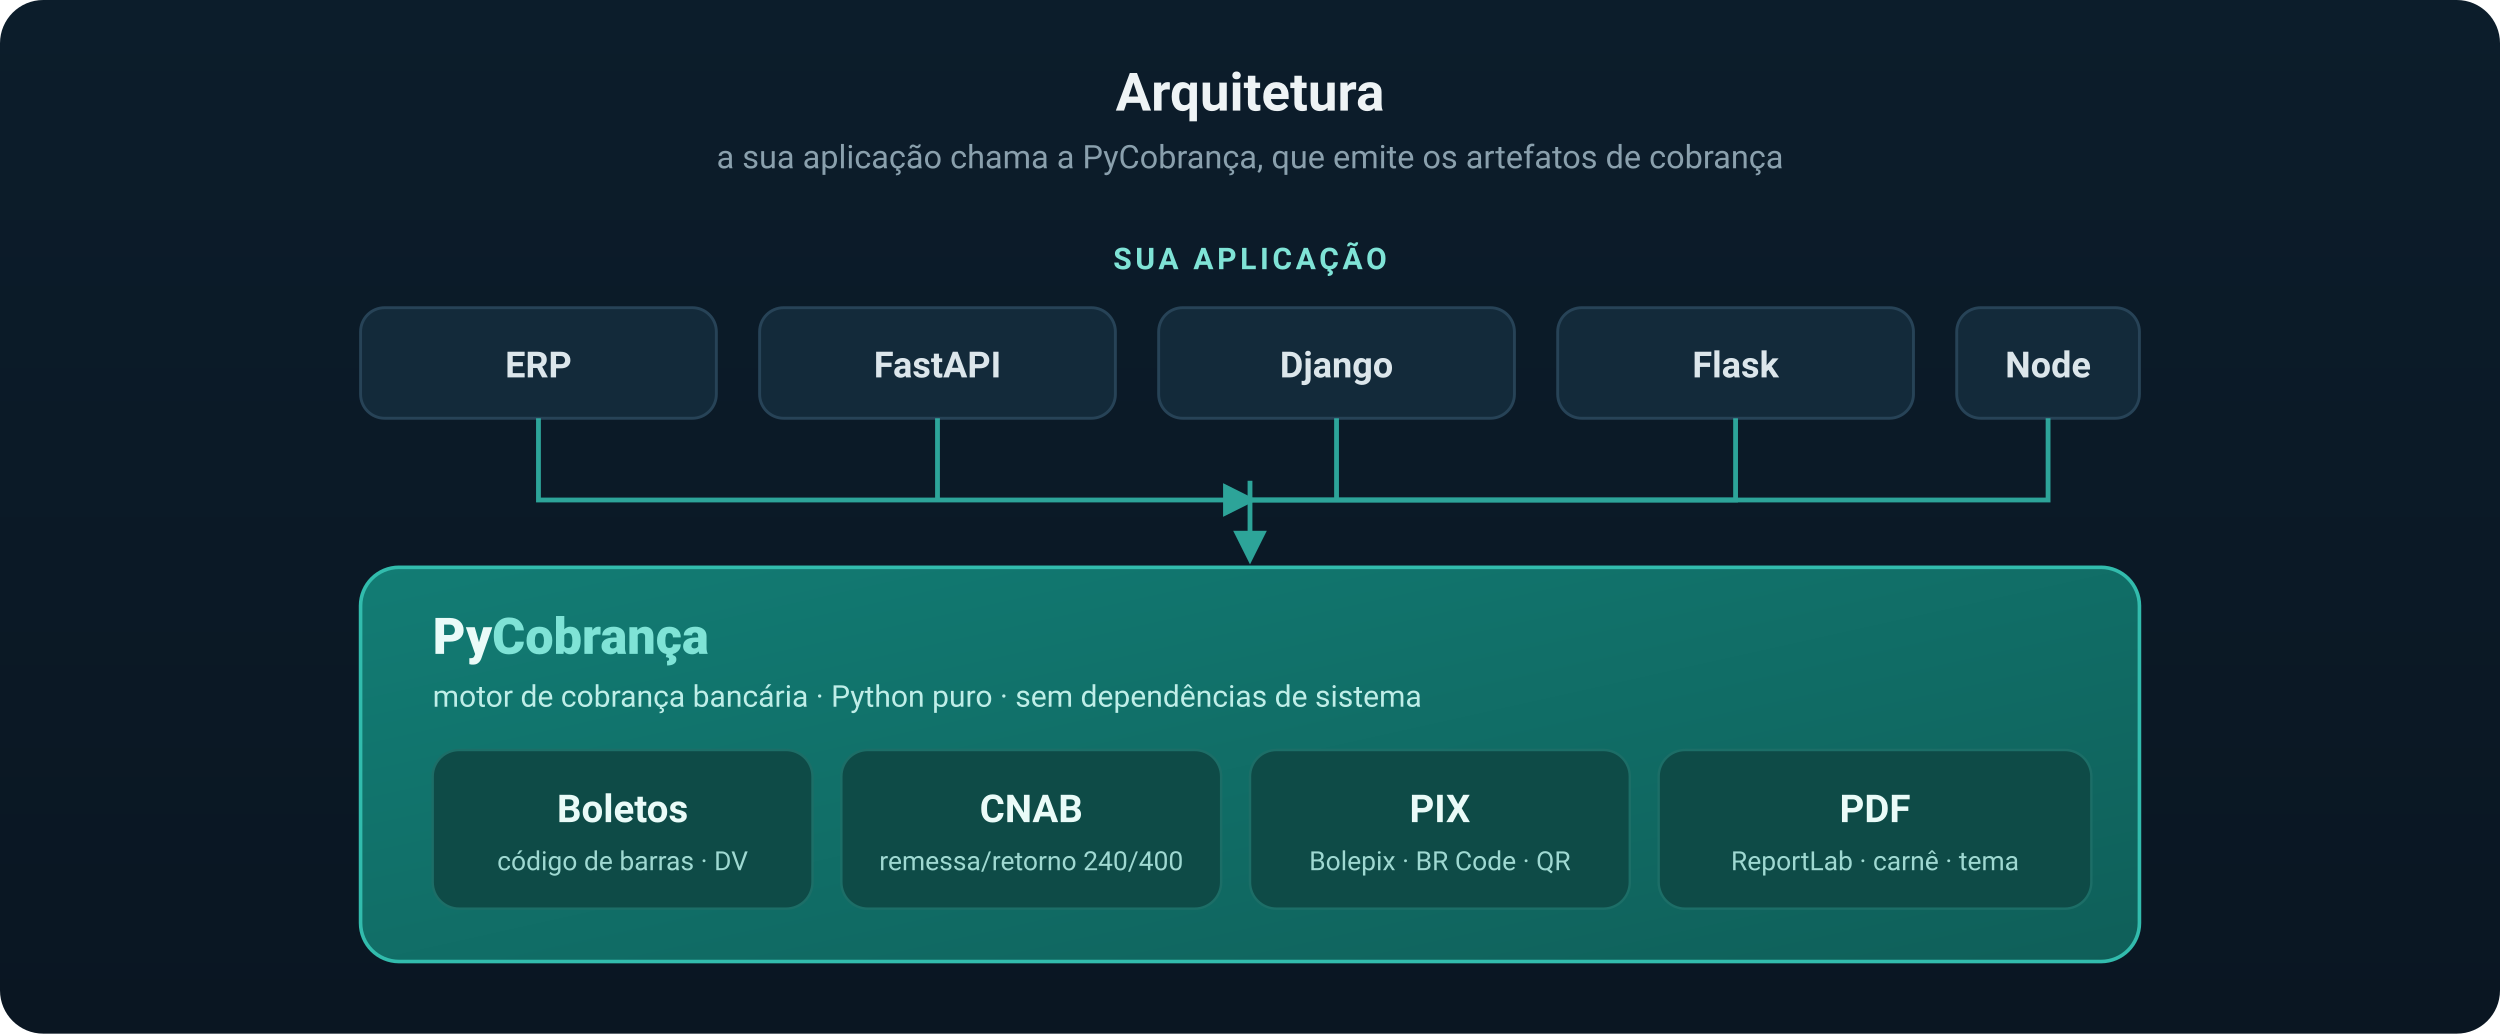
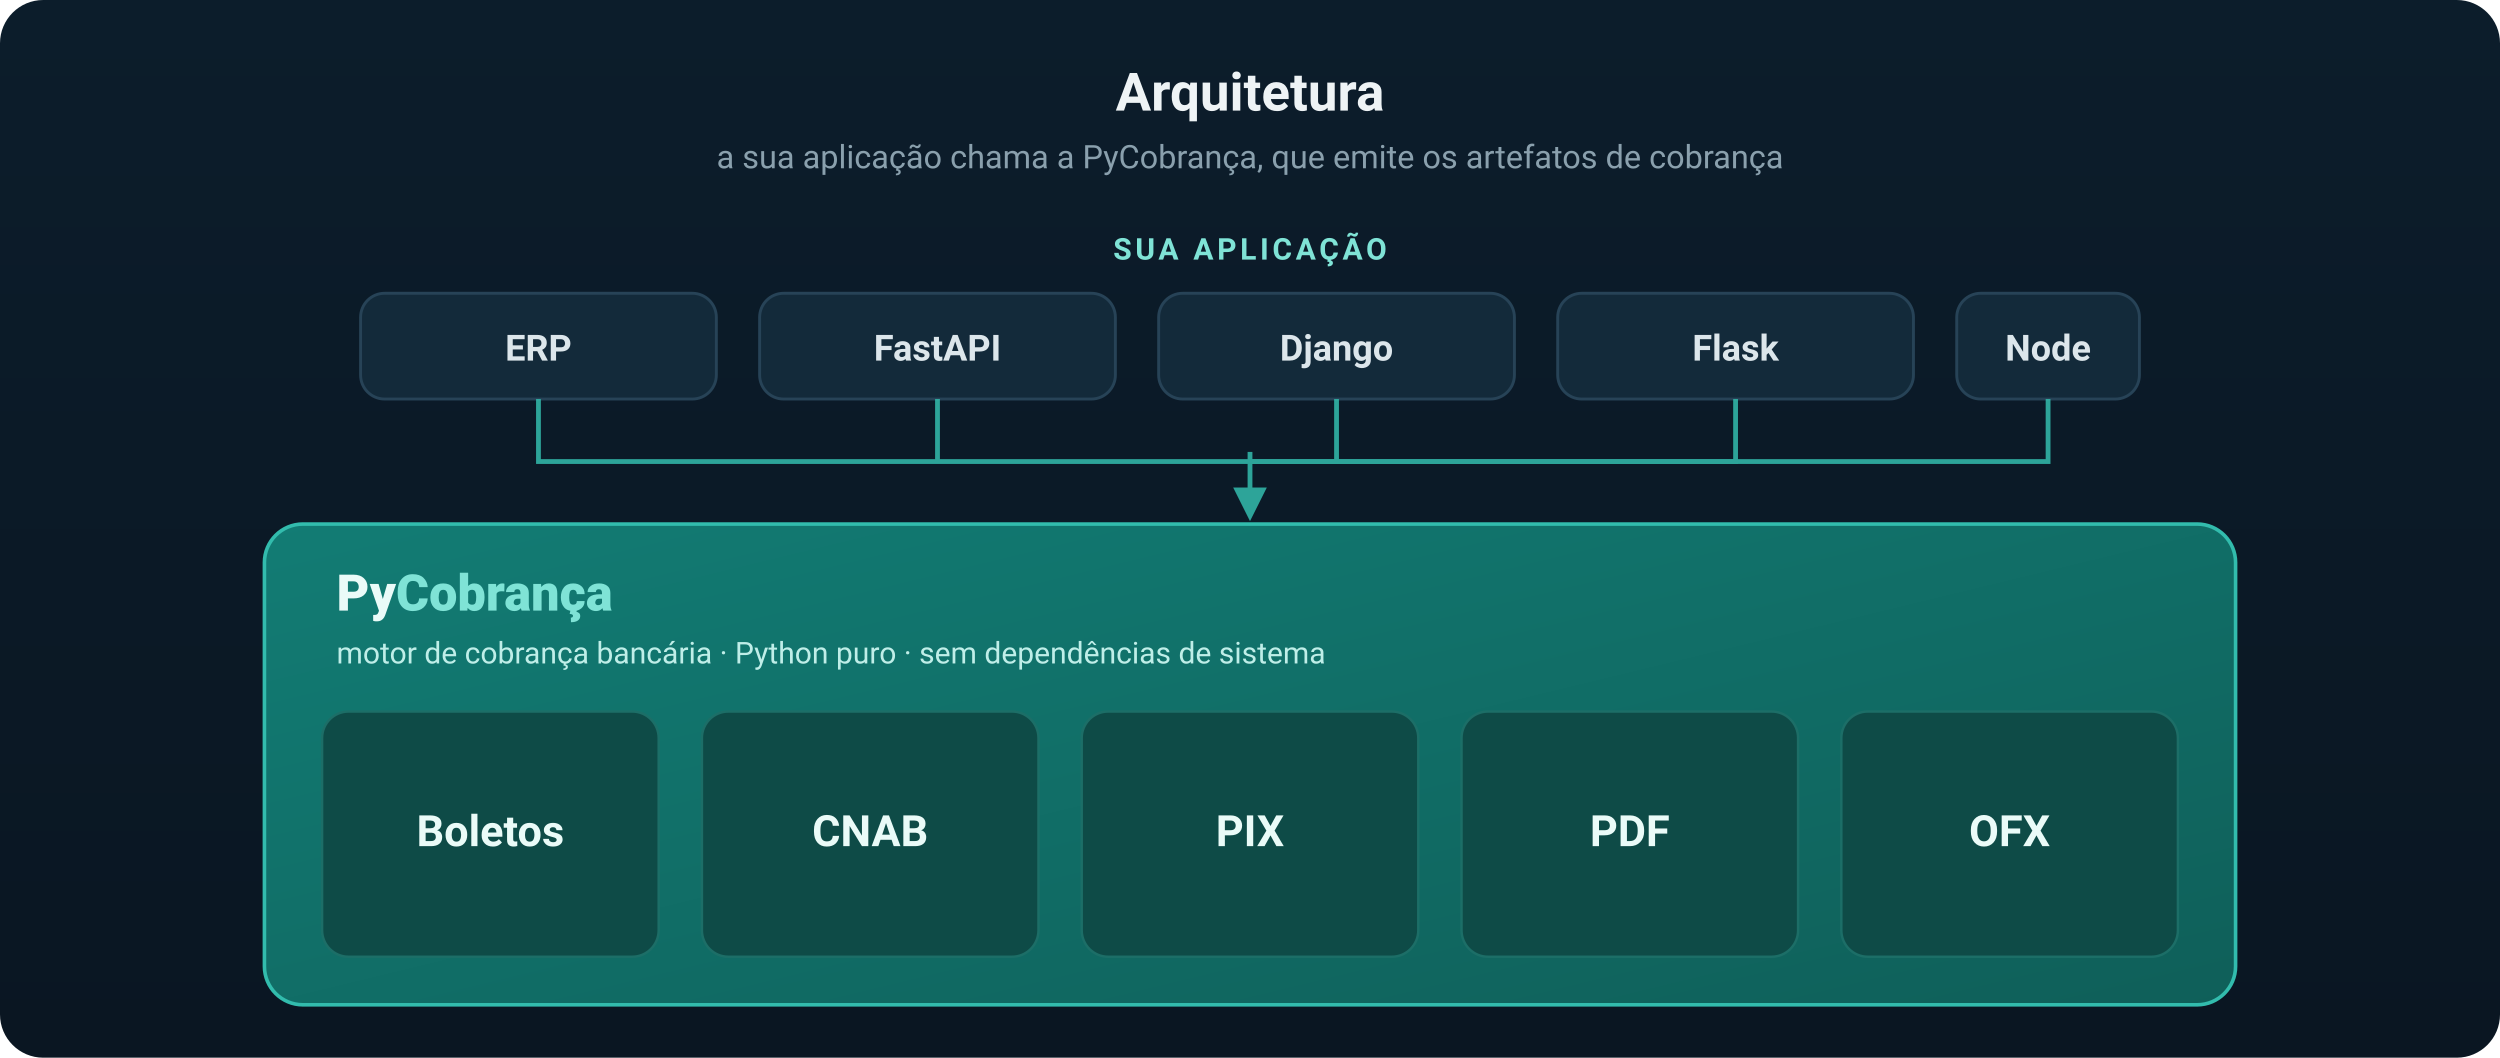
- <svg xmlns="http://www.w3.org/2000/svg" viewBox="0 0 1040 430" width="1040" height="430" font-family="'Segoe UI',Roboto,Helvetica,Arial,sans-serif" role="img" aria-label="Arquitetura da PyCobrança: ERPs e frameworks consomem a PyCobrança, que emite boletos, CNAB, PIX e PDF.">
+ <svg xmlns="http://www.w3.org/2000/svg" viewBox="0 0 1040 440" width="1040" height="440" font-family="'Segoe UI',Roboto,Helvetica,Arial,sans-serif" role="img" aria-label="Arquitetura da PyCobrança: a sua aplicação chama a PyCobrança, que emite boletos, CNAB, PIX, PDF e lê extratos OFX.">
  <defs>
    <linearGradient id="bg" x1="0" y1="0" x2="0" y2="1">
      <stop offset="0" stop-color="#0C1D2B" />
      <stop offset="1" stop-color="#0A1622" />
    </linearGradient>
    <linearGradient id="core" x1="0" y1="0" x2="1" y2="1">
      <stop offset="0" stop-color="#127C74" />
      <stop offset="1" stop-color="#0F5F59" />
    </linearGradient>
    <marker id="arrow" viewBox="0 0 10 10" refX="8" refY="5" markerWidth="7" markerHeight="7" orient="auto-start-reverse">
      <path d="M0 0 L10 5 L0 10 z" fill="#32BCAD" />
    </marker>
  </defs>
-   <rect x="0" y="0" width="1040" height="430" rx="18" fill="url(#bg)" />
+   <rect x="0" y="0" width="1040" height="440" rx="18" fill="url(#bg)" />
  <text x="520" y="46" text-anchor="middle" fill="#EEF3F5" font-size="22" font-weight="700">Arquitetura</text>
  <text x="520" y="70" text-anchor="middle" fill="#8AA0AD" font-size="13.5">a sua aplicação chama a PyCobrança, que emite os artefatos de cobrança</text>
-   <text x="520" y="112" text-anchor="middle" fill="#7FE3D6" font-size="12.5" font-weight="700" letter-spacing="1.5">SUA APLICAÇÃO</text>
+   <text x="520" y="108" text-anchor="middle" fill="#7FE3D6" font-size="12.5" font-weight="700" letter-spacing="1.5">SUA APLICAÇÃO</text>
  <g fill="#132A3A" stroke="#274357" stroke-width="1.2">
-     <rect x="150" y="128" width="148" height="46" rx="10" />
-     <rect x="316" y="128" width="148" height="46" rx="10" />
-     <rect x="482" y="128" width="148" height="46" rx="10" />
-     <rect x="648" y="128" width="148" height="46" rx="10" />
-     <rect x="814" y="128" width="76" height="46" rx="10" />
+     <rect x="150" y="122" width="148" height="44" rx="10" />
+     <rect x="316" y="122" width="148" height="44" rx="10" />
+     <rect x="482" y="122" width="148" height="44" rx="10" />
+     <rect x="648" y="122" width="148" height="44" rx="10" />
+     <rect x="814" y="122" width="76" height="44" rx="10" />
  </g>
  <g fill="#DCE6EB" font-size="15" text-anchor="middle" font-weight="600">
-     <text x="224" y="157">ERP</text>
-     <text x="390" y="157">FastAPI</text>
-     <text x="556" y="157">Django</text>
-     <text x="722" y="157">Flask</text>
-     <text x="852" y="157">Node</text>
+     <text x="224" y="150">ERP</text>
+     <text x="390" y="150">FastAPI</text>
+     <text x="556" y="150">Django</text>
+     <text x="722" y="150">Flask</text>
+     <text x="852" y="150">Node</text>
  </g>
  <g stroke="#32BCAD" stroke-width="2" fill="none" opacity="0.85">
-     <path d="M224 174 L224 208 L520 208" marker-end="url(#arrow)" />
-     <path d="M390 174 L390 208" />
-     <path d="M556 174 L556 208" />
-     <path d="M722 174 L722 208 L520 208" />
-     <path d="M852 174 L852 208 L520 208" />
-     <path d="M520 200 L520 232" marker-end="url(#arrow)" />
+     <path d="M224 166 L224 192 L520 192" />
+     <path d="M390 166 L390 192" />
+     <path d="M556 166 L556 192" />
+     <path d="M722 166 L722 192 L520 192" />
+     <path d="M852 166 L852 192 L520 192" />
+     <path d="M520 188 L520 214" marker-end="url(#arrow)" />
  </g>
-   <rect x="150" y="236" width="740" height="164" rx="16" fill="url(#core)" stroke="#32BCAD" stroke-width="1.5" />
-   <text x="180" y="272" fill="#EAFBF8" font-size="21" font-weight="800">Py<tspan fill="#7FE3D6">Cobrança</tspan>
+   <rect x="110" y="218" width="820" height="200" rx="16" fill="url(#core)" stroke="#32BCAD" stroke-width="1.5" />
+   <text x="140" y="254" fill="#EAFBF8" font-size="21" font-weight="800">Py<tspan fill="#7FE3D6">Cobrança</tspan>
  </text>
-   <text x="180" y="294" fill="#Bfeee8" font-size="12.5">motor de cobrança bancária · Python puro · sem dependências de sistema</text>
+   <text x="140" y="276" fill="#Bfeee8" font-size="12.5">motor de cobrança bancária · Python puro · sem dependências de sistema</text>
  <g>
-     <rect x="180" y="312" width="158" height="66" rx="11" fill="#0E4B47" stroke="#1C6E67" stroke-width="1" />
-     <rect x="350" y="312" width="158" height="66" rx="11" fill="#0E4B47" stroke="#1C6E67" stroke-width="1" />
-     <rect x="520" y="312" width="158" height="66" rx="11" fill="#0E4B47" stroke="#1C6E67" stroke-width="1" />
-     <rect x="690" y="312" width="180" height="66" rx="11" fill="#0E4B47" stroke="#1C6E67" stroke-width="1" />
+     <rect x="134" y="296" width="140" height="102" rx="11" fill="#0E4B47" stroke="#1C6E67" stroke-width="1" />
+     <rect x="292" y="296" width="140" height="102" rx="11" fill="#0E4B47" stroke="#1C6E67" stroke-width="1" />
+     <rect x="450" y="296" width="140" height="102" rx="11" fill="#0E4B47" stroke="#1C6E67" stroke-width="1" />
+     <rect x="608" y="296" width="140" height="102" rx="11" fill="#0E4B47" stroke="#1C6E67" stroke-width="1" />
+     <rect x="766" y="296" width="140" height="102" rx="11" fill="#0E4B47" stroke="#1C6E67" stroke-width="1" />
  </g>
-   <g text-anchor="middle" fill="#EAFBF8">
-     <text x="259" y="342" font-size="16" font-weight="700">Boletos</text>
-     <text x="259" y="362" font-size="11" fill="#9FD9D2">código de barras · DV</text>
-     <text x="429" y="342" font-size="16" font-weight="700">CNAB</text>
-     <text x="429" y="362" font-size="11" fill="#9FD9D2">remessa/retorno 240/400</text>
-     <text x="599" y="342" font-size="16" font-weight="700">PIX</text>
-     <text x="599" y="362" font-size="11" fill="#9FD9D2">Bolepix · BR Code · QR</text>
-     <text x="780" y="342" font-size="16" font-weight="700">PDF</text>
-     <text x="780" y="362" font-size="11" fill="#9FD9D2">ReportLab · carnê · tema</text>
+   <g text-anchor="middle" fill="#EAFBF8" font-size="18" font-weight="700">
+     <text x="204" y="352">Boletos</text>
+     <text x="362" y="352">CNAB</text>
+     <text x="520" y="352">PIX</text>
+     <text x="678" y="352">PDF</text>
+     <text x="836" y="352">OFX</text>
  </g>
</svg>
